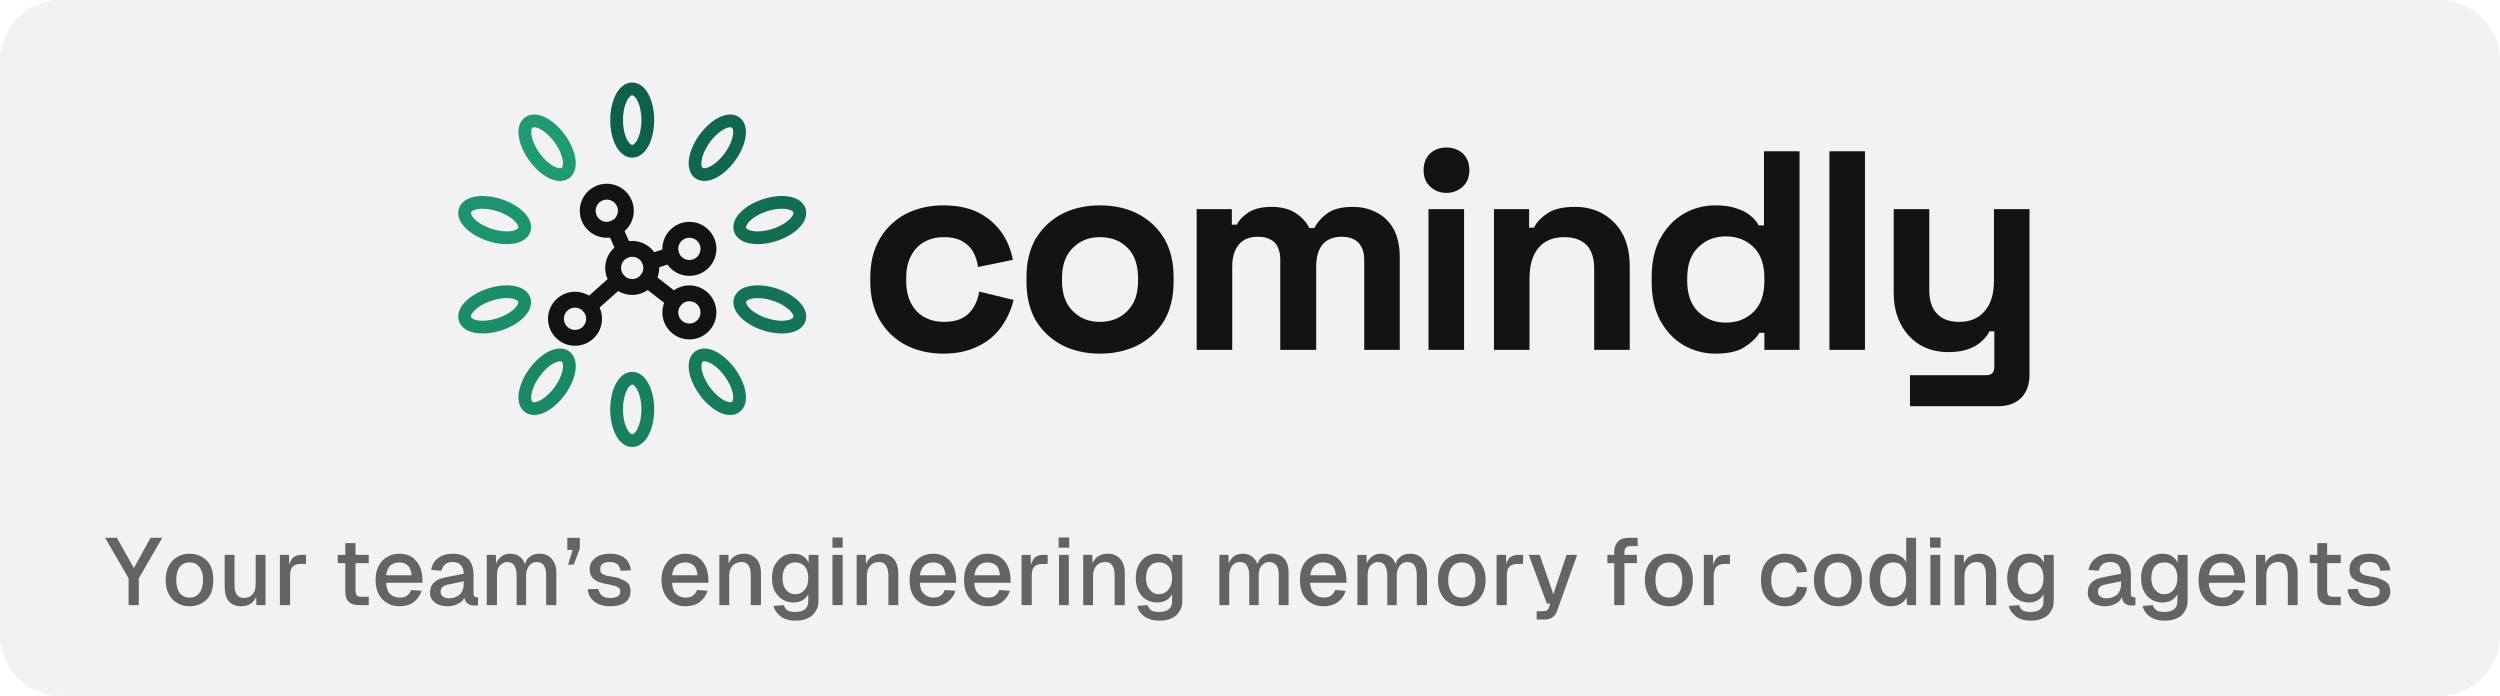
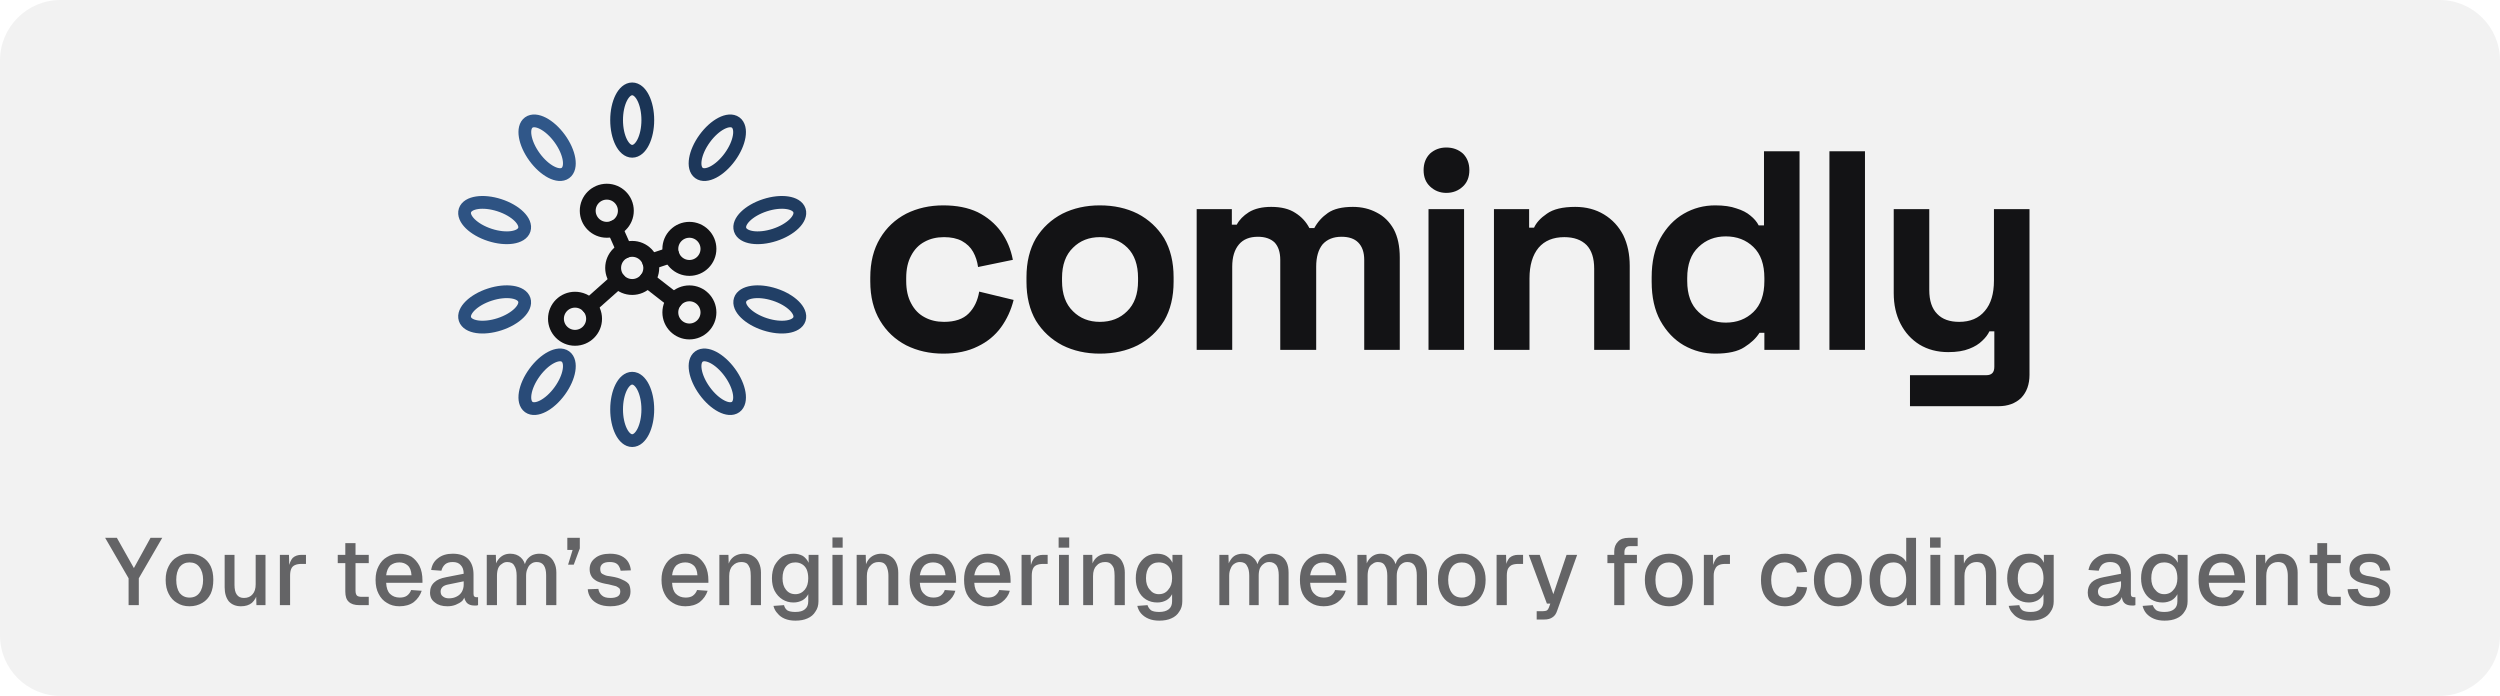
<svg xmlns="http://www.w3.org/2000/svg" viewBox="0 0 661 184" width="661" height="184" role="img" aria-label="comindly: your team’s engineering memory for coding agents">
  <rect width="661" height="184" rx="16" fill="#F2F2F2" />
  <g transform="translate(119.155 22) scale(0.375)">
-     <ellipse cx="128.0" cy="26.0" rx="11" ry="22" transform="rotate(0 128.0 26.0)" fill="none" stroke="#0F604A" stroke-width="9" />
-     <ellipse cx="188.0" cy="45.5" rx="11" ry="22" transform="rotate(36 188.0 45.5)" fill="none" stroke="#11664F" stroke-width="9" />
-     <ellipse cx="225.0" cy="96.5" rx="11" ry="22" transform="rotate(72 225.0 96.5)" fill="none" stroke="#136D53" stroke-width="9" />
-     <ellipse cx="225.0" cy="159.5" rx="11" ry="22" transform="rotate(108 225.0 159.5)" fill="none" stroke="#147358" stroke-width="9" />
-     <ellipse cx="188.0" cy="210.5" rx="11" ry="22" transform="rotate(144 188.0 210.5)" fill="none" stroke="#167A5D" stroke-width="9" />
-     <ellipse cx="128.0" cy="230.0" rx="11" ry="22" transform="rotate(180 128.0 230.0)" fill="none" stroke="#188061" stroke-width="9" />
-     <ellipse cx="68.0" cy="210.5" rx="11" ry="22" transform="rotate(216 68.0 210.5)" fill="none" stroke="#1A8766" stroke-width="9" />
-     <ellipse cx="31.0" cy="159.5" rx="11" ry="22" transform="rotate(252 31.0 159.5)" fill="none" stroke="#1B8D6B" stroke-width="9" />
-     <ellipse cx="31.0" cy="96.5" rx="11" ry="22" transform="rotate(288 31.0 96.5)" fill="none" stroke="#1D946F" stroke-width="9" />
-     <ellipse cx="68.0" cy="45.5" rx="11" ry="22" transform="rotate(324 68.0 45.5)" fill="none" stroke="#1F9A74" stroke-width="9" />
+     <ellipse cx="128.0" cy="26.0" rx="11" ry="22" transform="rotate(0 128.0 26.0)" fill="none" stroke="#1A3455" stroke-width="9" />
+     <ellipse cx="188.0" cy="45.5" rx="11" ry="22" transform="rotate(36 188.0 45.5)" fill="none" stroke="#1D375A" stroke-width="9" />
+     <ellipse cx="225.0" cy="96.5" rx="11" ry="22" transform="rotate(72 225.0 96.5)" fill="none" stroke="#203C60" stroke-width="9" />
+     <ellipse cx="225.0" cy="159.5" rx="11" ry="22" transform="rotate(108 225.0 159.5)" fill="none" stroke="#213F66" stroke-width="9" />
+     <ellipse cx="188.0" cy="210.5" rx="11" ry="22" transform="rotate(144 188.0 210.5)" fill="none" stroke="#24436C" stroke-width="9" />
+     <ellipse cx="128.0" cy="230.0" rx="11" ry="22" transform="rotate(180 128.0 230.0)" fill="none" stroke="#274771" stroke-width="9" />
+     <ellipse cx="68.0" cy="210.5" rx="11" ry="22" transform="rotate(216 68.0 210.5)" fill="none" stroke="#294B78" stroke-width="9" />
+     <ellipse cx="31.0" cy="159.5" rx="11" ry="22" transform="rotate(252 31.0 159.5)" fill="none" stroke="#2B4F7D" stroke-width="9" />
+     <ellipse cx="31.0" cy="96.5" rx="11" ry="22" transform="rotate(288 31.0 96.5)" fill="none" stroke="#2E5383" stroke-width="9" />
+     <ellipse cx="68.0" cy="45.5" rx="11" ry="22" transform="rotate(324 68.0 45.5)" fill="none" stroke="#305789" stroke-width="9" />
    <g transform="translate(128 128) scale(0.56) translate(-128 -124)" fill="none" stroke="#131315" stroke-linecap="round" stroke-linejoin="round" stroke-width="20">
      <line x1="177.23" y1="111.59" x2="150.77" y2="120.41" />
      <line x1="181.06" y1="169.27" x2="146.94" y2="142.73" />
      <line x1="110.06" y1="143.94" x2="73.94" y2="176.06" />
      <line x1="118.25" y1="106.07" x2="105.75" y2="77.93" />
      <circle cx="128" cy="128" r="24" />
      <circle cx="200" cy="104" r="24" />
      <circle cx="200" cy="184" r="24" />
      <circle cx="56" cy="192" r="24" />
      <circle cx="96" cy="56" r="24" />
    </g>
  </g>
  <path d="M249.4 93.5Q244 93.5 239.6 91.3Q235.2 89 232.7 84.8Q230.1 80.5 230.1 74.4V73.4Q230.1 67.3 232.7 63Q235.2 58.8 239.6 56.5Q244 54.3 249.4 54.3Q254.7 54.3 258.5 56.1Q262.3 58 264.7 61.3Q267 64.5 267.8 68.7L258.6 70.6Q258.3 68.4 257.3 66.6Q256.3 64.8 254.3 63.7Q252.4 62.7 249.6 62.7Q246.7 62.7 244.5 63.9Q242.2 65.1 240.9 67.6Q239.6 70 239.6 73.5V74.3Q239.6 77.8 240.9 80.2Q242.2 82.7 244.5 83.9Q246.7 85.1 249.6 85.1Q253.9 85.1 256.1 82.9Q258.3 80.7 258.9 77.1L268 79.3Q267 83.3 264.7 86.5Q262.3 89.8 258.5 91.6Q254.7 93.5 249.4 93.5ZM290.8 93.5Q285.3 93.5 280.9 91.3Q276.5 89 273.9 84.8Q271.4 80.5 271.4 74.5V73.3Q271.4 67.3 273.9 63Q276.5 58.8 280.9 56.5Q285.3 54.3 290.8 54.3Q296.4 54.3 300.8 56.5Q305.2 58.8 307.8 63Q310.3 67.3 310.3 73.3V74.5Q310.3 80.5 307.8 84.8Q305.2 89 300.8 91.3Q296.4 93.5 290.8 93.5ZM290.8 85.1Q295.2 85.1 298 82.3Q300.9 79.5 300.9 74.3V73.5Q300.9 68.3 298.1 65.5Q295.3 62.7 290.8 62.7Q286.5 62.7 283.7 65.5Q280.8 68.3 280.8 73.5V74.3Q280.8 79.5 283.7 82.3Q286.5 85.1 290.8 85.1ZM316.4 92.5V55.3H325.7V59.4H327Q328 57.5 330.2 56.1Q332.5 54.7 336.1 54.7Q340.1 54.7 342.5 56.3Q344.9 57.8 346.2 60.3H347.5Q348.8 57.9 351.1 56.3Q353.4 54.7 357.7 54.7Q361.2 54.7 364 56.2Q366.8 57.6 368.5 60.6Q370.1 63.6 370.1 68.1V92.5H360.7V68.7Q360.7 65.7 359.1 64.1Q357.6 62.6 354.7 62.6Q351.5 62.6 349.7 64.6Q348 66.7 348 70.5V92.5H338.5V68.7Q338.5 65.7 337 64.1Q335.4 62.6 332.6 62.6Q329.3 62.6 327.6 64.6Q325.8 66.7 325.8 70.5V92.5ZM377.7 92.5V55.3H387.1V92.5ZM382.4 51Q379.9 51 378.1 49.3Q376.4 47.7 376.4 45Q376.4 42.3 378.1 40.6Q379.9 39 382.4 39Q385 39 386.8 40.6Q388.5 42.3 388.5 45Q388.5 47.7 386.8 49.3Q385 51 382.4 51ZM395 92.5V55.3H404.3V60.2H405.6Q406.5 58.2 409 56.5Q411.5 54.7 416.5 54.7Q420.8 54.7 424.1 56.7Q427.4 58.7 429.2 62.2Q430.9 65.7 430.9 70.3V92.5H421.5V71Q421.5 66.9 419.5 64.8Q417.4 62.7 413.6 62.7Q409.2 62.7 406.8 65.5Q404.4 68.4 404.4 73.6V92.5ZM453.5 93.5Q449.1 93.5 445.2 91.3Q441.4 89.1 439 84.8Q436.7 80.6 436.7 74.5V73.3Q436.7 67.2 439 63Q441.4 58.7 445.2 56.5Q449 54.3 453.5 54.3Q456.9 54.3 459.1 55.1Q461.4 55.8 462.8 57Q464.3 58.2 465 59.6H466.4V40H475.8V92.5H466.5V88H465.2Q463.9 90.1 461.2 91.8Q458.6 93.5 453.5 93.5ZM456.3 85.3Q460.7 85.3 463.6 82.5Q466.5 79.7 466.5 74.3V73.5Q466.5 68.1 463.6 65.3Q460.7 62.5 456.3 62.5Q452 62.5 449.1 65.3Q446.1 68.1 446.1 73.5V74.3Q446.1 79.7 449.1 82.5Q452 85.3 456.3 85.3ZM483.7 92.5V40H493.1V92.5ZM505 107.4V99.2H525.2Q527.3 99.2 527.3 97V87.6H526Q525.4 88.9 524.1 90.1Q522.8 91.4 520.7 92.2Q518.5 93.1 515.1 93.1Q510.8 93.1 507.5 91.1Q504.3 89.1 502.5 85.6Q500.7 82.1 500.7 77.5V55.3H510.1V76.7Q510.1 80.9 512.2 83Q514.2 85.1 518 85.1Q522.4 85.1 524.8 82.2Q527.2 79.4 527.2 74.2V55.3H536.6V99.1Q536.6 102.9 534.4 105.2Q532.1 107.4 528.4 107.4Z" fill="#131315" />
  <path d="M34 160V152.9L27.8 142.2H30.9L35.4 150.2L39.8 142.2H42.9L36.7 152.9V160ZM50.1 160.3Q48.2 160.3 46.8 159.4Q45.4 158.6 44.6 157Q43.8 155.5 43.8 153.3Q43.8 151.2 44.6 149.7Q45.4 148.1 46.8 147.3Q48.2 146.4 50.1 146.4Q52 146.4 53.5 147.3Q54.9 148.1 55.7 149.7Q56.4 151.2 56.4 153.3Q56.4 155.5 55.7 157Q54.9 158.6 53.5 159.4Q52 160.3 50.1 160.3ZM50.1 158Q51.8 158 52.7 156.8Q53.7 155.5 53.7 153.3Q53.7 151.2 52.7 149.9Q51.8 148.7 50.1 148.7Q48.5 148.7 47.5 149.9Q46.6 151.2 46.6 153.3Q46.6 155.5 47.5 156.8Q48.5 158 50.1 158ZM63.7 160.3Q61.7 160.3 60.5 159Q59.4 157.6 59.4 155.3V146.7H62V154.6Q62 156.4 62.6 157.2Q63.2 158.1 64.5 158.1Q66 158.1 66.8 157.1Q67.6 156.2 67.6 154.5V146.7H70.2V160H67.8L67.7 156.5L68.1 156.7Q67.7 158.4 66.6 159.4Q65.5 160.3 63.7 160.3ZM74 160V146.7H76.4L76.5 150.2L76.3 150.2Q76.6 148.4 77.4 147.5Q78.3 146.7 79.7 146.7H80.9V149.1H79.7Q78.7 149.1 78 149.4Q77.3 149.7 77 150.4Q76.7 151.1 76.7 152.2V160ZM95 160Q93.1 160 92.2 159.1Q91.3 158.3 91.3 156.4V143.6H94V156.2Q94 157.1 94.4 157.5Q94.8 157.8 95.6 157.8H97.5V160ZM89.3 148.9V146.7H97.5V148.9ZM105.6 160.3Q103.7 160.3 102.3 159.4Q100.9 158.6 100.1 157Q99.3 155.5 99.3 153.3Q99.3 151.2 100.1 149.7Q100.9 148.1 102.3 147.3Q103.7 146.4 105.6 146.4Q107.4 146.4 108.8 147.2Q110.1 148.1 110.9 149.6Q111.7 151.2 111.7 153.5V154.1H102.1Q102.2 156.1 103.1 157Q104.1 158 105.7 158Q106.9 158 107.6 157.5Q108.4 156.9 108.7 156L111.5 156.2Q110.9 158 109.4 159.2Q107.9 160.3 105.6 160.3ZM102.1 152.1H108.8Q108.7 150.3 107.8 149.5Q106.9 148.7 105.6 148.7Q104.2 148.7 103.2 149.5Q102.3 150.4 102.1 152.1ZM118.3 160.3Q116.2 160.3 115 159.3Q113.7 158.4 113.7 156.7Q113.7 155 114.8 154Q115.8 153 118 152.6L122.6 151.7Q122.6 150.2 121.8 149.4Q121.1 148.6 119.7 148.6Q118.4 148.6 117.7 149.2Q117 149.8 116.7 150.9L114 150.7Q114.3 148.7 115.8 147.6Q117.3 146.4 119.7 146.4Q122.4 146.4 123.8 147.8Q125.2 149.3 125.2 151.9V157Q125.2 157.5 125.4 157.7Q125.6 157.9 125.9 157.9H126.4V160Q126.3 160 126 160.1Q125.7 160.1 125.4 160.1Q124.6 160.1 124 159.8Q123.4 159.5 123.1 158.9Q122.7 158.3 122.7 157.2L123 157.3Q122.8 158.2 122.2 158.9Q121.5 159.5 120.5 159.9Q119.5 160.3 118.3 160.3ZM118.7 158.2Q119.9 158.2 120.8 157.7Q121.6 157.3 122.1 156.5Q122.6 155.6 122.6 154.6V153.7L118.7 154.5Q117.5 154.7 117 155.2Q116.5 155.7 116.5 156.4Q116.5 157.3 117.1 157.7Q117.7 158.2 118.7 158.2ZM128.7 160V146.7H131.1L131.2 150L130.9 149.9Q131.1 148.8 131.7 148Q132.3 147.2 133.1 146.8Q133.9 146.4 134.9 146.4Q136.6 146.4 137.7 147.4Q138.7 148.3 139 150L138.6 150Q138.8 148.8 139.3 148Q139.9 147.2 140.7 146.8Q141.6 146.4 142.6 146.4Q144.1 146.4 145 147Q146 147.6 146.5 148.7Q147.1 149.8 147.1 151.4V160H144.4V152.1Q144.4 150.4 143.8 149.5Q143.2 148.6 141.9 148.6Q141 148.6 140.4 149.1Q139.8 149.5 139.5 150.3Q139.1 151.1 139.1 152.2V160H136.6V152.2Q136.6 150.5 136 149.6Q135.5 148.6 134.1 148.6Q133.3 148.6 132.7 149.1Q132 149.5 131.7 150.3Q131.4 151.1 131.4 152.2V160ZM150.2 149.3 151.4 145.4H150V142.2H153.3V145L151.7 149.3ZM161.4 160.3Q159.5 160.3 158.2 159.7Q156.9 159.1 156.2 158.1Q155.5 157.1 155.4 155.8L158.2 155.7Q158.4 156.8 159.1 157.4Q159.8 158.1 161.4 158.1Q162.6 158.1 163.3 157.7Q164 157.3 164 156.4Q164 155.9 163.8 155.6Q163.5 155.3 162.9 155Q162.2 154.8 160.9 154.5Q159 154.2 157.9 153.7Q156.8 153.1 156.4 152.4Q155.9 151.6 155.9 150.5Q155.9 148.7 157.3 147.6Q158.7 146.4 161.3 146.4Q163.1 146.4 164.3 147Q165.5 147.6 166.1 148.6Q166.7 149.6 166.8 150.8L164.1 150.9Q164 150.3 163.7 149.8Q163.4 149.2 162.8 148.9Q162.2 148.6 161.2 148.6Q159.9 148.6 159.3 149.1Q158.7 149.6 158.7 150.4Q158.7 151 158.9 151.4Q159.2 151.8 159.8 152Q160.4 152.3 161.5 152.4Q163.5 152.7 164.6 153.3Q165.8 153.8 166.3 154.5Q166.7 155.3 166.7 156.4Q166.7 158.2 165.3 159.3Q163.8 160.3 161.4 160.3ZM181.2 160.3Q179.3 160.3 177.9 159.4Q176.5 158.6 175.7 157Q174.9 155.5 174.9 153.3Q174.9 151.2 175.7 149.7Q176.5 148.1 177.9 147.3Q179.3 146.4 181.2 146.4Q183 146.4 184.4 147.2Q185.7 148.1 186.5 149.6Q187.3 151.2 187.3 153.5V154.1H177.7Q177.8 156.1 178.7 157Q179.7 158 181.3 158Q182.5 158 183.2 157.5Q184 156.9 184.3 156L187.1 156.2Q186.5 158 185 159.2Q183.5 160.3 181.2 160.3ZM177.7 152.1H184.4Q184.3 150.3 183.4 149.5Q182.5 148.7 181.2 148.7Q179.8 148.7 178.8 149.5Q177.9 150.4 177.7 152.1ZM190.2 160V146.7H192.6L192.7 150.3L192.4 150.1Q192.6 148.8 193.2 148Q193.8 147.2 194.7 146.8Q195.6 146.4 196.7 146.4Q198.2 146.4 199.2 147.1Q200.2 147.7 200.7 148.9Q201.2 150 201.2 151.4V160H198.5V152.3Q198.5 151.1 198.3 150.3Q198 149.5 197.5 149Q196.9 148.6 196 148.6Q194.6 148.6 193.7 149.6Q192.8 150.5 192.8 152.3V160ZM210.3 164.1Q208.7 164.1 207.5 163.6Q206.3 163.1 205.6 162.2Q204.8 161.4 204.5 160.2L207.3 160Q207.5 160.9 208.2 161.4Q208.9 161.8 210.3 161.8Q212 161.8 212.8 161.1Q213.7 160.4 213.7 159V157.1Q213.2 158.1 212.2 158.7Q211.1 159.3 209.8 159.3Q208.2 159.3 206.9 158.5Q205.6 157.7 204.8 156.2Q204.1 154.8 204.1 152.9Q204.1 151 204.8 149.5Q205.6 148.1 206.8 147.2Q208.1 146.4 209.8 146.4Q211.2 146.4 212.3 147Q213.3 147.7 213.8 148.8V146.7H216.4V159Q216.4 160.6 215.6 161.7Q214.9 162.9 213.5 163.5Q212.2 164.1 210.3 164.1ZM210.3 157.1Q211.8 157.1 212.8 155.9Q213.7 154.8 213.7 152.9Q213.7 151.6 213.3 150.6Q212.9 149.7 212.1 149.2Q211.3 148.7 210.3 148.7Q208.7 148.7 207.8 149.8Q206.9 150.9 206.9 152.9Q206.9 154.8 207.8 155.9Q208.7 157.1 210.3 157.1ZM220.1 160V146.7H222.8V160ZM220.1 144.8V142.1H222.8V144.8ZM226.5 160V146.7H228.9L229 150.3L228.7 150.1Q229 148.8 229.6 148Q230.2 147.2 231.1 146.8Q232 146.4 233 146.4Q234.5 146.4 235.5 147.1Q236.5 147.7 237 148.9Q237.5 150 237.5 151.4V160H234.9V152.3Q234.9 151.1 234.6 150.3Q234.4 149.5 233.8 149Q233.3 148.6 232.3 148.6Q230.9 148.6 230.1 149.6Q229.2 150.5 229.2 152.3V160ZM246.8 160.3Q244.8 160.3 243.4 159.4Q242 158.6 241.2 157Q240.5 155.5 240.5 153.3Q240.5 151.2 241.2 149.7Q242 148.1 243.4 147.3Q244.8 146.4 246.7 146.4Q248.5 146.4 249.9 147.2Q251.3 148.1 252 149.6Q252.8 151.2 252.8 153.5V154.1H243.2Q243.3 156.1 244.3 157Q245.2 158 246.8 158Q248 158 248.7 157.5Q249.5 156.9 249.8 156L252.6 156.2Q252.1 158 250.5 159.2Q249 160.3 246.8 160.3ZM243.2 152.1H250Q249.8 150.3 249 149.5Q248.1 148.7 246.7 148.7Q245.3 148.7 244.4 149.5Q243.5 150.4 243.2 152.1ZM261.2 160.3Q259.2 160.3 257.8 159.4Q256.4 158.6 255.6 157Q254.9 155.5 254.9 153.3Q254.9 151.2 255.6 149.7Q256.4 148.1 257.8 147.3Q259.2 146.4 261.1 146.4Q262.9 146.4 264.3 147.2Q265.7 148.1 266.4 149.6Q267.2 151.2 267.2 153.5V154.1H257.6Q257.7 156.1 258.7 157Q259.6 158 261.2 158Q262.4 158 263.1 157.5Q263.9 156.9 264.2 156L267 156.2Q266.5 158 264.9 159.2Q263.4 160.3 261.2 160.3ZM257.6 152.1H264.4Q264.2 150.3 263.4 149.5Q262.5 148.7 261.1 148.7Q259.7 148.7 258.8 149.5Q257.9 150.4 257.6 152.1ZM270.1 160V146.7H272.5L272.6 150.2L272.4 150.2Q272.7 148.4 273.5 147.5Q274.4 146.7 275.8 146.7H277V149.1H275.8Q274.8 149.1 274.1 149.4Q273.4 149.7 273.1 150.4Q272.8 151.1 272.8 152.2V160ZM280 160V146.7H282.6V160ZM279.9 144.8V142.1H282.7V144.8ZM286.4 160V146.7H288.8L288.9 150.3L288.5 150.1Q288.8 148.8 289.4 148Q290 147.2 290.9 146.8Q291.8 146.4 292.9 146.4Q294.4 146.4 295.4 147.1Q296.4 147.7 296.9 148.9Q297.4 150 297.4 151.4V160H294.7V152.3Q294.7 151.1 294.5 150.3Q294.2 149.5 293.6 149Q293.1 148.6 292.2 148.6Q290.7 148.6 289.9 149.6Q289 150.5 289 152.3V160ZM306.5 164.1Q304.9 164.1 303.7 163.6Q302.5 163.1 301.7 162.2Q301 161.4 300.7 160.2L303.4 160Q303.7 160.9 304.4 161.4Q305.1 161.8 306.5 161.8Q308.1 161.8 309 161.1Q309.9 160.4 309.9 159V157.1Q309.4 158.1 308.4 158.7Q307.3 159.3 306 159.3Q304.3 159.3 303 158.5Q301.7 157.7 301 156.2Q300.3 154.8 300.3 152.9Q300.3 151 301 149.5Q301.7 148.1 303 147.2Q304.3 146.4 305.9 146.4Q307.4 146.4 308.4 147Q309.5 147.7 310 148.8V146.7H312.6V159Q312.6 160.6 311.8 161.7Q311.1 162.9 309.7 163.5Q308.4 164.1 306.5 164.1ZM306.4 157.1Q308 157.1 308.9 155.9Q309.9 154.8 309.9 152.9Q309.9 151.6 309.5 150.6Q309.1 149.7 308.3 149.2Q307.5 148.7 306.4 148.7Q304.8 148.7 303.9 149.8Q303 150.9 303 152.9Q303 154.8 304 155.9Q304.9 157.1 306.4 157.1ZM322.4 160V146.7H324.8L324.9 150L324.6 149.9Q324.8 148.8 325.4 148Q325.9 147.2 326.7 146.8Q327.6 146.4 328.6 146.4Q330.3 146.4 331.3 147.4Q332.4 148.3 332.7 150L332.3 150Q332.5 148.8 333 148Q333.6 147.2 334.4 146.8Q335.2 146.4 336.3 146.4Q337.7 146.4 338.7 147Q339.7 147.6 340.2 148.7Q340.7 149.8 340.7 151.4V160H338.1V152.1Q338.1 150.4 337.5 149.5Q336.8 148.6 335.6 148.6Q334.7 148.6 334.1 149.1Q333.5 149.5 333.1 150.3Q332.8 151.1 332.8 152.2V160H330.3V152.2Q330.3 150.5 329.7 149.6Q329.2 148.6 327.8 148.6Q327 148.6 326.3 149.1Q325.7 149.5 325.4 150.3Q325 151.1 325 152.2V160ZM350 160.3Q348 160.3 346.6 159.4Q345.2 158.6 344.4 157Q343.7 155.5 343.7 153.3Q343.7 151.2 344.4 149.7Q345.2 148.1 346.6 147.3Q348 146.4 349.9 146.4Q351.7 146.4 353.1 147.2Q354.5 148.1 355.2 149.6Q356 151.2 356 153.5V154.1H346.4Q346.5 156.1 347.5 157Q348.4 158 350 158Q351.2 158 351.9 157.5Q352.7 156.9 353 156L355.8 156.2Q355.3 158 353.7 159.2Q352.2 160.3 350 160.3ZM346.4 152.1H353.2Q353 150.3 352.2 149.5Q351.3 148.7 349.9 148.7Q348.5 148.7 347.6 149.5Q346.7 150.4 346.4 152.1ZM358.9 160V146.7H361.3L361.4 150L361.1 149.9Q361.3 148.8 361.9 148Q362.5 147.2 363.3 146.8Q364.1 146.4 365.1 146.4Q366.8 146.4 367.9 147.4Q368.9 148.3 369.2 150L368.8 150Q369 148.8 369.5 148Q370.1 147.2 370.9 146.8Q371.8 146.4 372.8 146.4Q374.3 146.4 375.2 147Q376.2 147.6 376.7 148.7Q377.3 149.8 377.3 151.4V160H374.6V152.1Q374.6 150.4 374 149.5Q373.4 148.6 372.1 148.6Q371.2 148.6 370.6 149.1Q370 149.5 369.7 150.3Q369.3 151.1 369.3 152.2V160H366.8V152.2Q366.8 150.5 366.2 149.6Q365.7 148.6 364.3 148.6Q363.5 148.6 362.9 149.1Q362.2 149.5 361.9 150.3Q361.6 151.1 361.6 152.2V160ZM386.5 160.3Q384.6 160.3 383.2 159.4Q381.8 158.6 381 157Q380.2 155.5 380.2 153.3Q380.2 151.2 381 149.7Q381.8 148.1 383.2 147.3Q384.6 146.4 386.5 146.4Q388.4 146.4 389.8 147.3Q391.2 148.1 392 149.7Q392.8 151.2 392.8 153.3Q392.8 155.5 392 157Q391.2 158.6 389.8 159.4Q388.4 160.3 386.5 160.3ZM386.5 158Q388.2 158 389.1 156.8Q390.1 155.5 390.1 153.3Q390.1 151.2 389.1 149.9Q388.2 148.7 386.5 148.7Q384.8 148.7 383.9 149.9Q382.9 151.2 382.9 153.3Q382.9 155.5 383.9 156.8Q384.8 158 386.5 158ZM395.7 160V146.7H398.2L398.3 150.2L398 150.2Q398.3 148.4 399.1 147.5Q400 146.7 401.4 146.7H402.7V149.1H401.4Q400.4 149.1 399.7 149.4Q399.1 149.7 398.7 150.4Q398.4 151.1 398.4 152.2V160ZM406.3 163.8V161.6H407.9Q408.6 161.6 409 161.4Q409.3 161.2 409.5 160.7L409.9 159.6H409L404.2 146.7H407.1L410.7 157.1L414.2 146.7H417L411.7 161.5Q411.3 162.7 410.5 163.2Q409.7 163.8 408.3 163.8ZM426.8 160V145.8Q426.8 144.2 427.8 143.2Q428.7 142.2 430.6 142.2H433V144.4H431Q430.2 144.4 429.9 144.8Q429.5 145.2 429.5 146V160ZM425 148.9V146.7H432.8V148.9ZM441.3 160.3Q439.4 160.3 437.9 159.4Q436.5 158.6 435.7 157Q434.9 155.5 434.9 153.3Q434.9 151.2 435.7 149.7Q436.5 148.1 437.9 147.3Q439.4 146.4 441.3 146.4Q443.2 146.4 444.6 147.3Q446 148.1 446.8 149.7Q447.6 151.2 447.6 153.3Q447.6 155.5 446.8 157Q446 158.6 444.6 159.4Q443.2 160.3 441.3 160.3ZM441.3 158Q442.9 158 443.9 156.8Q444.8 155.5 444.8 153.3Q444.8 151.2 443.9 149.9Q442.9 148.7 441.3 148.7Q439.6 148.7 438.6 149.9Q437.7 151.2 437.7 153.3Q437.7 155.5 438.6 156.8Q439.6 158 441.3 158ZM450.5 160V146.7H452.9L453 150.2L452.8 150.2Q453.1 148.4 453.9 147.5Q454.7 146.7 456.1 146.7H457.4V149.1H456.2Q455.1 149.1 454.5 149.4Q453.8 149.7 453.5 150.4Q453.1 151.1 453.1 152.2V160ZM471.9 160.3Q470 160.3 468.5 159.4Q467.1 158.6 466.3 157Q465.6 155.5 465.6 153.3Q465.6 151.2 466.3 149.7Q467.1 148.1 468.5 147.3Q470 146.4 471.9 146.4Q473.5 146.4 474.8 147Q476 147.5 476.8 148.6Q477.6 149.7 477.8 151.2L475.1 151.4Q474.8 150.1 474 149.4Q473.1 148.7 471.9 148.7Q470.2 148.7 469.3 149.9Q468.3 151.2 468.3 153.3Q468.3 155.5 469.3 156.8Q470.2 158 471.9 158Q473.1 158 474 157.3Q474.9 156.6 475.1 155.1L477.8 155.3Q477.6 156.8 476.8 157.9Q476 159.1 474.8 159.7Q473.5 160.3 471.9 160.3ZM486 160.3Q484.1 160.3 482.6 159.4Q481.2 158.6 480.4 157Q479.6 155.5 479.6 153.3Q479.6 151.2 480.4 149.7Q481.2 148.1 482.6 147.3Q484.1 146.4 486 146.4Q487.9 146.4 489.3 147.3Q490.7 148.1 491.5 149.7Q492.3 151.2 492.3 153.3Q492.3 155.5 491.5 157Q490.7 158.6 489.3 159.4Q487.9 160.3 486 160.3ZM486 158Q487.6 158 488.6 156.8Q489.5 155.5 489.5 153.3Q489.5 151.2 488.6 149.9Q487.6 148.7 486 148.7Q484.3 148.7 483.3 149.9Q482.4 151.2 482.4 153.3Q482.4 155.5 483.3 156.8Q484.3 158 486 158ZM499.9 160.3Q498.2 160.3 496.9 159.4Q495.7 158.6 495 157Q494.3 155.5 494.3 153.3Q494.3 151.2 495 149.7Q495.7 148.1 496.9 147.3Q498.2 146.4 499.9 146.4Q501.3 146.4 502.3 147Q503.4 147.5 504 148.6V142.2H506.6V160H504.2L504.1 158Q503.5 159.1 502.4 159.7Q501.3 160.3 499.9 160.3ZM500.6 158Q501.7 158 502.4 157.4Q503.2 156.9 503.6 155.8Q504 154.8 504 153.3Q504 151.9 503.6 150.8Q503.2 149.8 502.4 149.2Q501.7 148.7 500.6 148.7Q499 148.7 498 149.9Q497.1 151.2 497.1 153.3Q497.1 155.5 498 156.7Q499 158 500.6 158ZM510.4 160V146.7H513V160ZM510.3 144.8V142.1H513.1V144.8ZM516.8 160V146.7H519.2L519.3 150.3L519 150.1Q519.2 148.8 519.8 148Q520.4 147.2 521.3 146.8Q522.2 146.4 523.3 146.4Q524.8 146.4 525.8 147.1Q526.8 147.7 527.3 148.9Q527.8 150 527.8 151.4V160H525.1V152.3Q525.1 151.1 524.9 150.3Q524.6 149.5 524.1 149Q523.5 148.6 522.6 148.6Q521.2 148.6 520.3 149.6Q519.4 150.5 519.4 152.3V160ZM536.9 164.1Q535.3 164.1 534.1 163.6Q532.9 163.1 532.2 162.2Q531.4 161.4 531.1 160.2L533.9 160Q534.1 160.9 534.8 161.4Q535.5 161.8 536.9 161.8Q538.6 161.8 539.4 161.1Q540.3 160.4 540.3 159V157.1Q539.8 158.1 538.8 158.7Q537.7 159.3 536.4 159.3Q534.8 159.3 533.5 158.5Q532.2 157.7 531.4 156.2Q530.7 154.8 530.7 152.9Q530.7 151 531.4 149.5Q532.2 148.1 533.4 147.2Q534.7 146.4 536.4 146.4Q537.8 146.4 538.9 147Q539.9 147.7 540.4 148.8V146.7H543V159Q543 160.6 542.2 161.7Q541.5 162.9 540.1 163.5Q538.8 164.1 536.9 164.1ZM536.9 157.1Q538.4 157.1 539.4 155.9Q540.3 154.8 540.3 152.9Q540.3 151.6 539.9 150.6Q539.5 149.7 538.7 149.2Q537.9 148.7 536.9 148.7Q535.3 148.7 534.4 149.8Q533.5 150.9 533.5 152.9Q533.5 154.8 534.4 155.9Q535.3 157.1 536.9 157.1ZM556.5 160.3Q554.5 160.3 553.2 159.3Q552 158.4 552 156.7Q552 155 553 154Q554 153 556.2 152.6L560.8 151.7Q560.8 150.2 560.1 149.4Q559.4 148.6 557.9 148.6Q556.7 148.6 555.9 149.2Q555.2 149.8 554.9 150.9L552.2 150.7Q552.6 148.7 554.1 147.6Q555.6 146.4 557.9 146.4Q560.6 146.4 562 147.8Q563.4 149.3 563.4 151.9V157Q563.4 157.5 563.6 157.7Q563.8 157.9 564.2 157.9H564.6V160Q564.5 160 564.2 160.1Q564 160.1 563.7 160.1Q562.8 160.1 562.2 159.8Q561.6 159.5 561.3 158.9Q561 158.3 561 157.2L561.2 157.3Q561 158.2 560.4 158.9Q559.7 159.5 558.7 159.9Q557.7 160.3 556.5 160.3ZM557 158.2Q558.1 158.2 559 157.7Q559.9 157.3 560.3 156.5Q560.8 155.6 560.8 154.6V153.7L556.9 154.5Q555.7 154.7 555.2 155.2Q554.7 155.7 554.7 156.4Q554.7 157.3 555.3 157.7Q555.9 158.2 557 158.2ZM572.3 164.1Q570.7 164.1 569.5 163.6Q568.3 163.1 567.5 162.2Q566.8 161.4 566.5 160.2L569.2 160Q569.5 160.9 570.2 161.4Q570.9 161.8 572.3 161.8Q573.9 161.8 574.8 161.1Q575.7 160.4 575.7 159V157.1Q575.2 158.1 574.2 158.7Q573.1 159.3 571.8 159.3Q570.1 159.3 568.8 158.5Q567.5 157.7 566.8 156.2Q566.1 154.8 566.1 152.9Q566.1 151 566.8 149.5Q567.5 148.1 568.8 147.2Q570.1 146.4 571.7 146.4Q573.2 146.4 574.2 147Q575.3 147.7 575.8 148.8V146.7H578.4V159Q578.4 160.6 577.6 161.7Q576.9 162.9 575.5 163.5Q574.2 164.1 572.3 164.1ZM572.2 157.1Q573.8 157.1 574.7 155.9Q575.7 154.8 575.7 152.9Q575.7 151.6 575.3 150.6Q574.9 149.7 574.1 149.2Q573.3 148.7 572.2 148.7Q570.6 148.7 569.7 149.8Q568.8 150.9 568.8 152.9Q568.8 154.8 569.8 155.9Q570.7 157.1 572.2 157.1ZM587.6 160.3Q585.6 160.3 584.2 159.4Q582.8 158.6 582 157Q581.3 155.5 581.3 153.3Q581.3 151.2 582 149.7Q582.8 148.1 584.2 147.3Q585.6 146.4 587.5 146.4Q589.3 146.4 590.7 147.2Q592.1 148.1 592.8 149.6Q593.6 151.2 593.6 153.5V154.1H584Q584.1 156.1 585.1 157Q586 158 587.6 158Q588.8 158 589.5 157.5Q590.3 156.9 590.6 156L593.4 156.2Q592.9 158 591.3 159.2Q589.8 160.3 587.6 160.3ZM584 152.1H590.8Q590.6 150.3 589.8 149.5Q588.9 148.7 587.5 148.7Q586.1 148.7 585.2 149.5Q584.3 150.4 584 152.1ZM596.5 160V146.7H598.9L599 150.3L598.7 150.1Q598.9 148.8 599.5 148Q600.2 147.2 601.1 146.8Q602 146.4 603 146.4Q604.5 146.4 605.5 147.1Q606.5 147.7 607 148.9Q607.5 150 607.5 151.4V160H604.9V152.3Q604.9 151.1 604.6 150.3Q604.4 149.5 603.8 149Q603.2 148.6 602.3 148.6Q600.9 148.6 600 149.6Q599.2 150.5 599.2 152.3V160ZM616.4 160Q614.5 160 613.6 159.1Q612.7 158.3 612.7 156.4V143.6H615.3V156.2Q615.3 157.1 615.7 157.5Q616.1 157.8 617 157.8H618.9V160ZM610.7 148.9V146.7H618.9V148.9ZM626.7 160.3Q624.7 160.3 623.4 159.7Q622.1 159.1 621.5 158.1Q620.8 157.1 620.7 155.8L623.4 155.7Q623.6 156.8 624.3 157.4Q625.1 158.1 626.7 158.1Q627.9 158.1 628.6 157.7Q629.2 157.3 629.2 156.4Q629.2 155.9 629 155.6Q628.8 155.3 628.1 155Q627.5 154.8 626.2 154.5Q624.3 154.2 623.2 153.7Q622.1 153.1 621.6 152.4Q621.2 151.6 621.2 150.5Q621.2 148.7 622.5 147.6Q623.9 146.4 626.5 146.4Q628.4 146.4 629.5 147Q630.7 147.6 631.3 148.6Q631.9 149.6 632 150.8L629.3 150.9Q629.3 150.3 629 149.8Q628.7 149.2 628.1 148.9Q627.5 148.6 626.5 148.6Q625.2 148.6 624.6 149.1Q623.9 149.6 623.9 150.4Q623.9 151 624.2 151.4Q624.4 151.8 625 152Q625.7 152.3 626.7 152.4Q628.7 152.7 629.9 153.3Q631 153.8 631.5 154.5Q632 155.3 632 156.4Q632 158.2 630.5 159.3Q629 160.3 626.7 160.3Z" fill="#646466" />
</svg>
